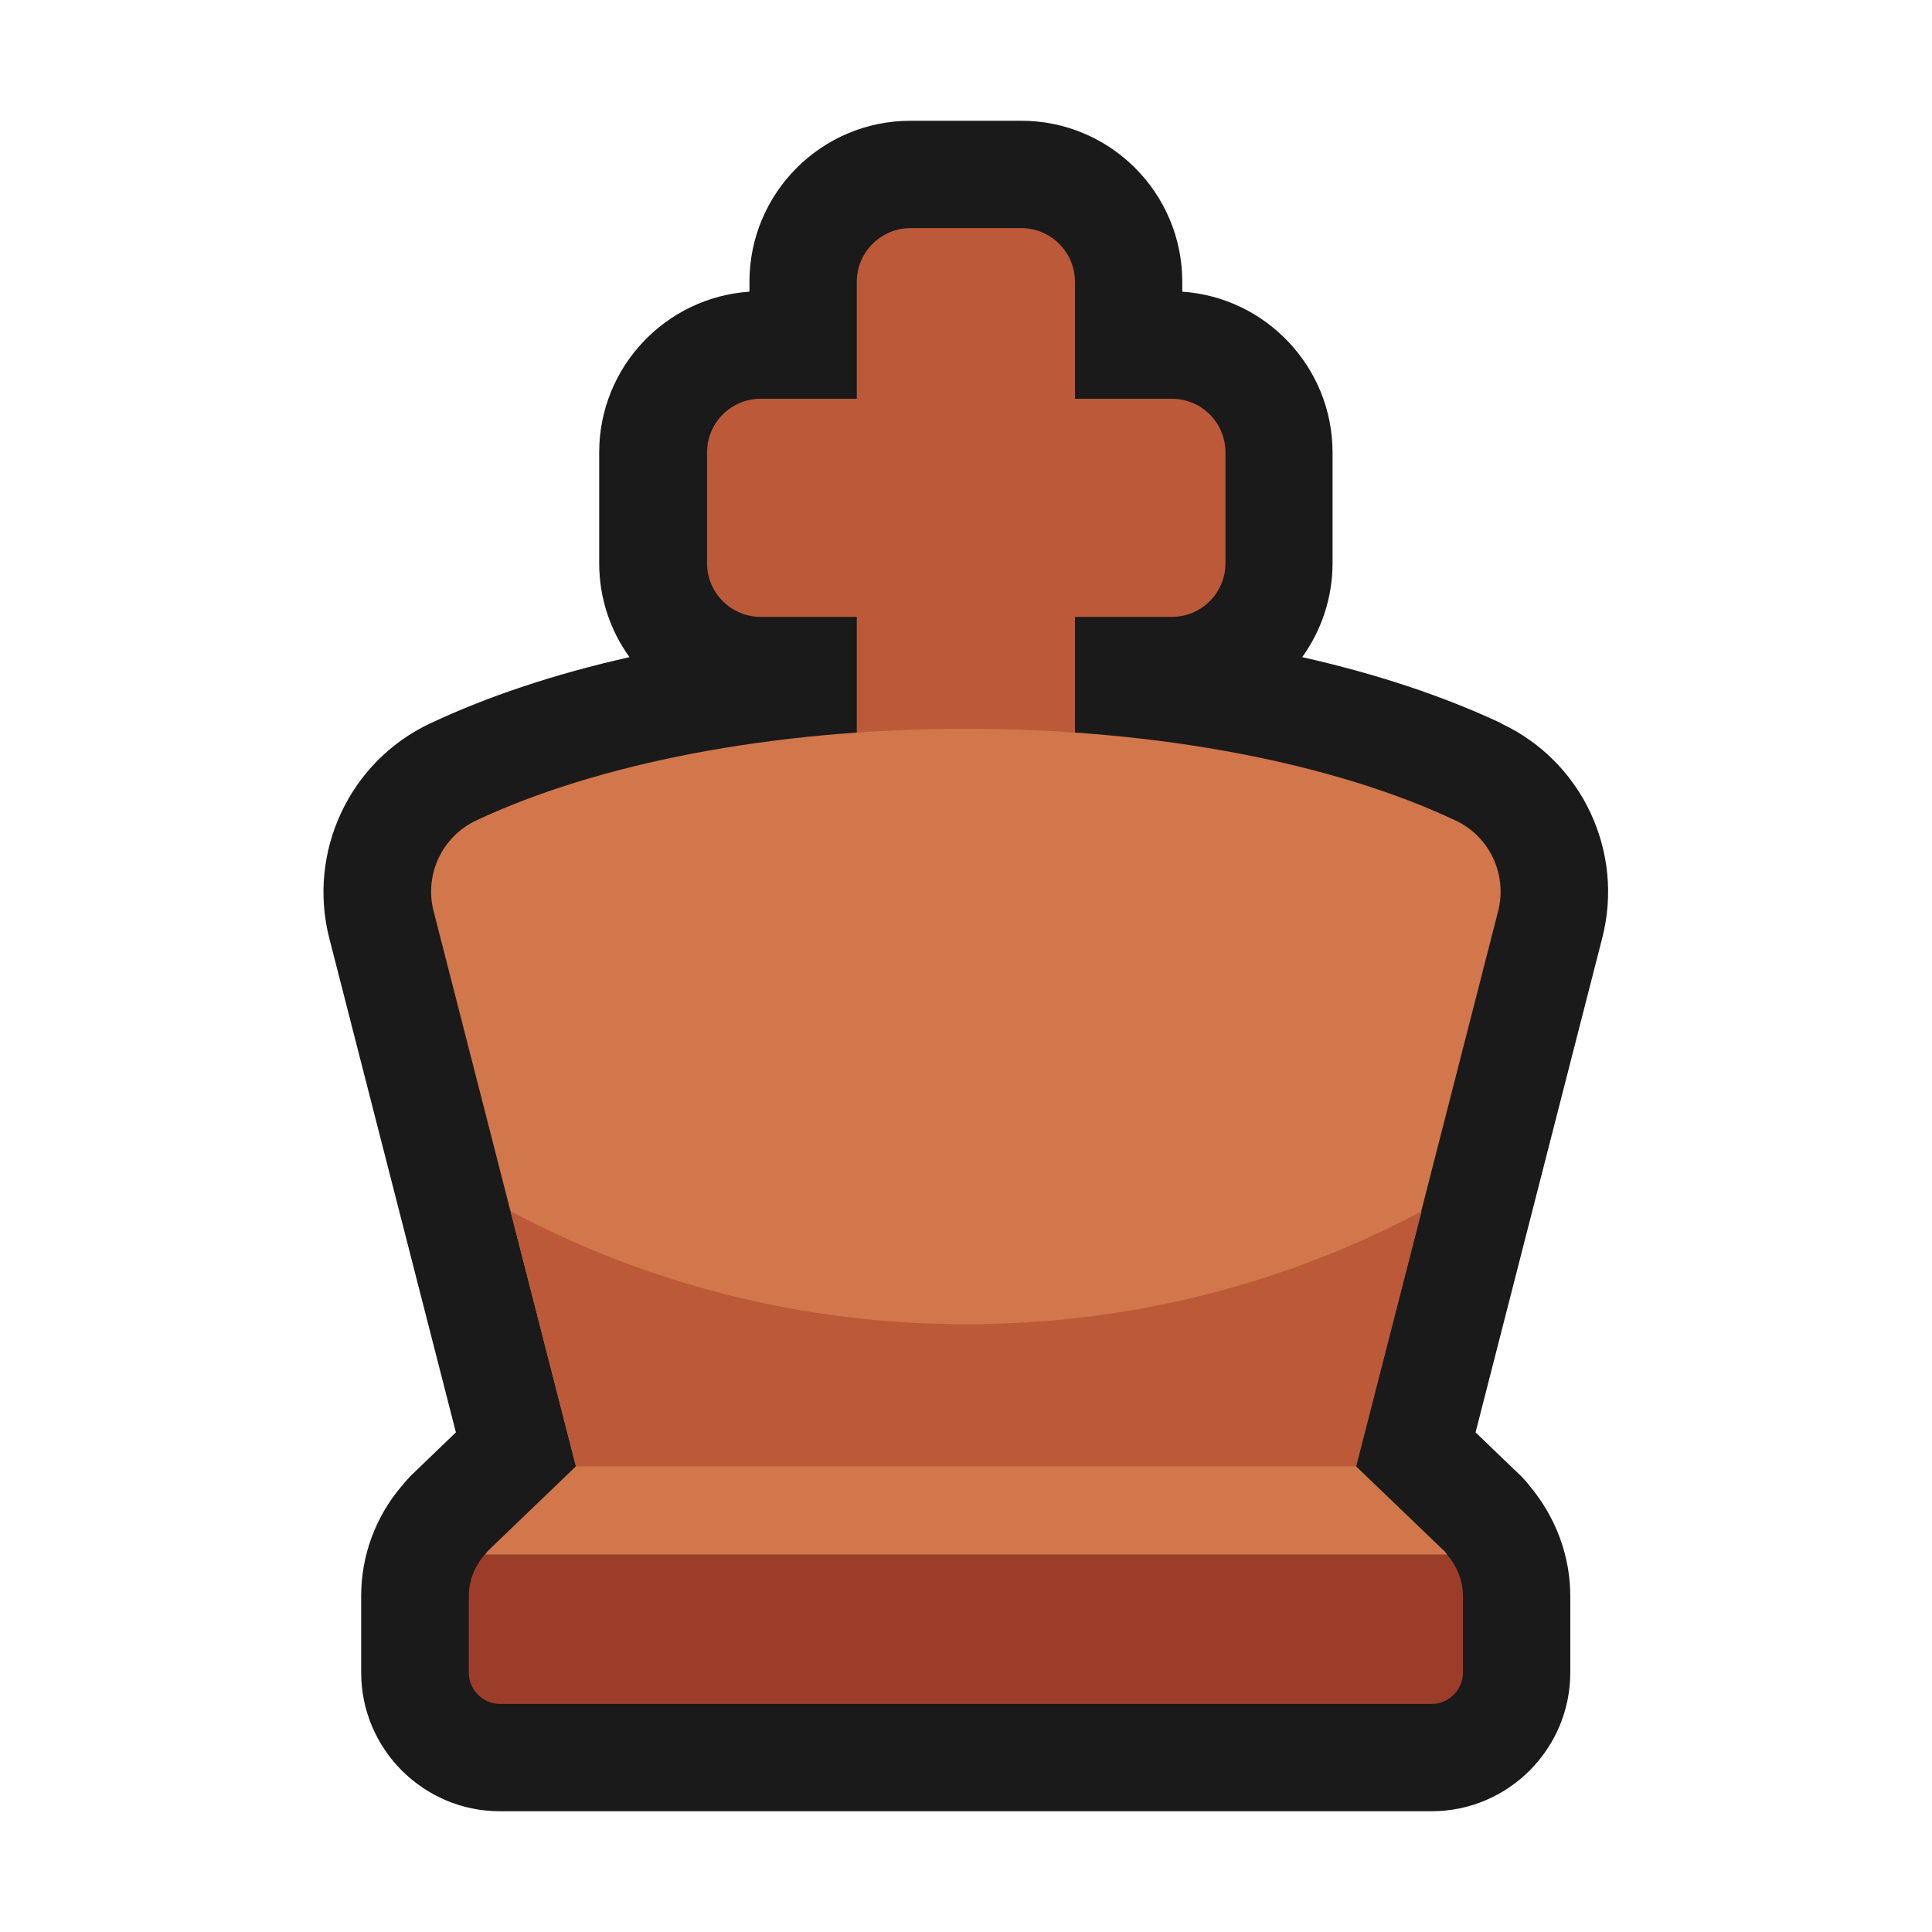
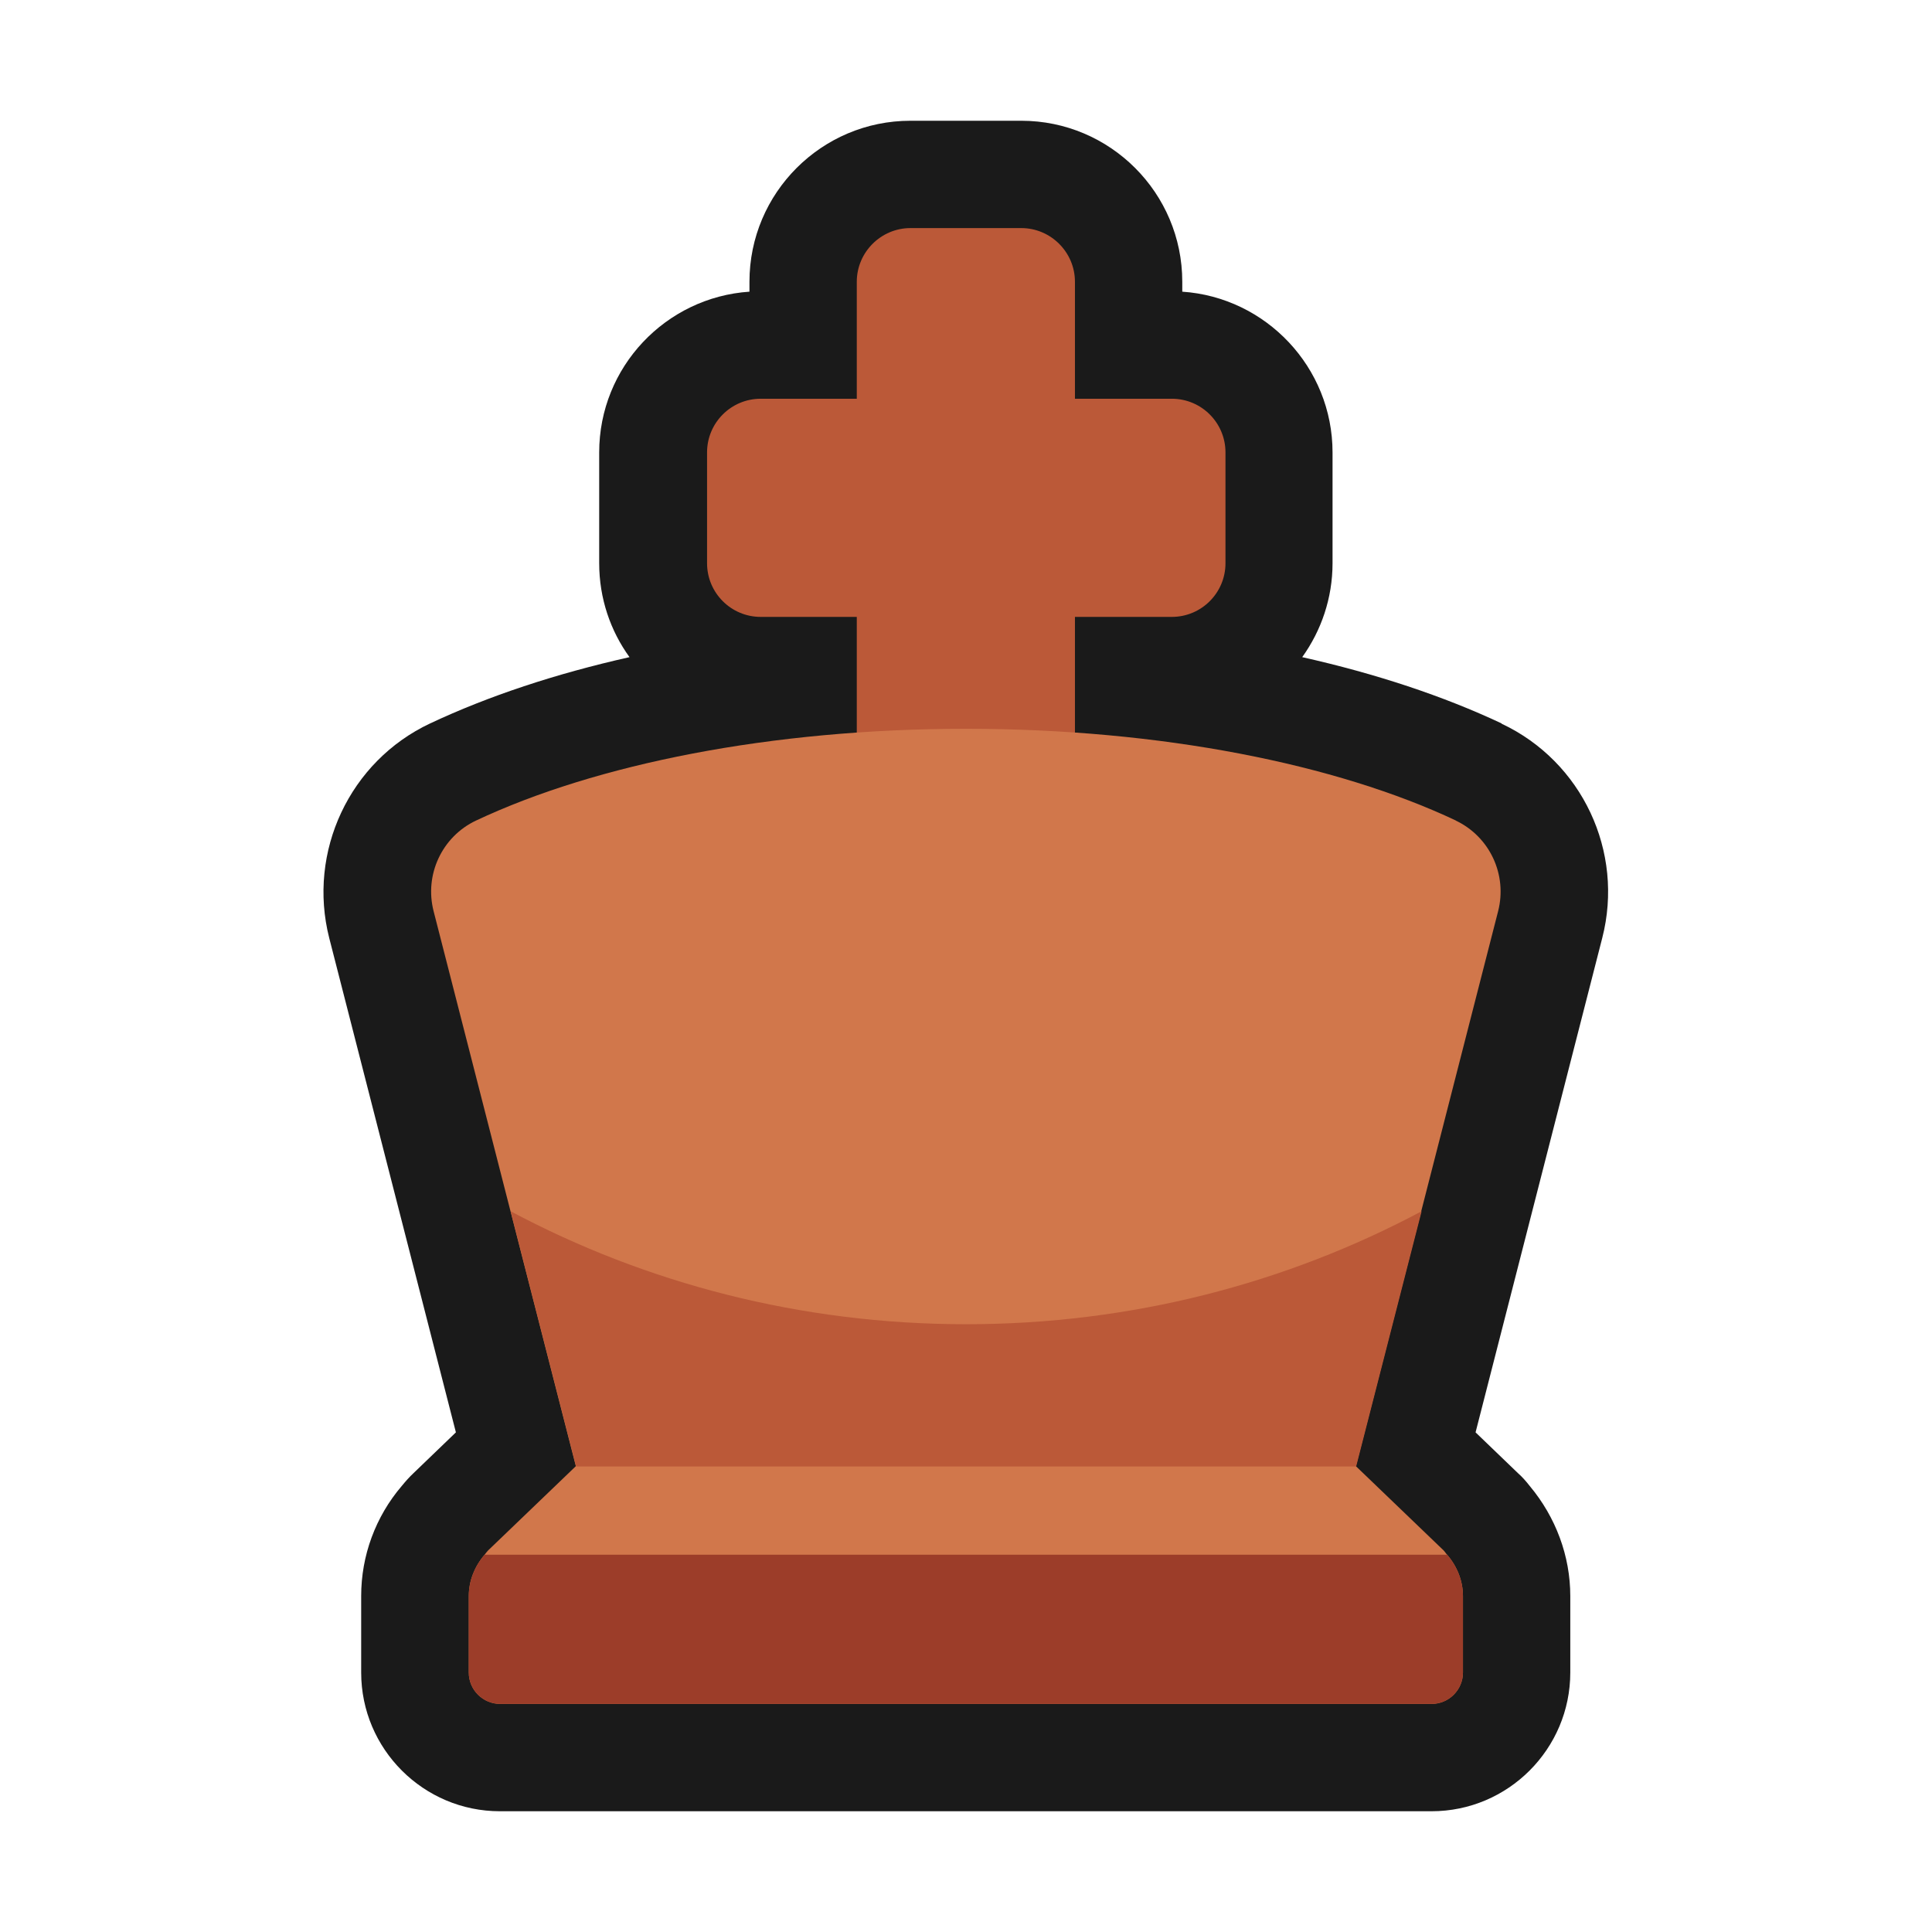
<svg xmlns="http://www.w3.org/2000/svg" id="Layer_2" data-name="Layer 2" viewBox="0 0 72 72">
  <defs>
-     <style>.cls-2{fill:#bb5938}.cls-3{fill:#d1774b}</style>
+     <style>.cls-2{fill:#bb5938}</style>
  </defs>
-   <g id="Rough">
+   <g id="Lichess">
    <path d="M55.96 26.96c-2.17-1.02-4.67-1.85-7.43-2.47.71-.99 1.13-2.2 1.13-3.5v-4.13c0-3.17-2.48-5.78-5.6-5.99v-.37c0-3.31-2.69-6-6-6h-4.13c-3.31 0-6 2.69-6 6v.37c-3.12.21-5.6 2.81-5.6 5.99v4.13c0 1.31.42 2.52 1.13 3.5-2.76.62-5.26 1.45-7.43 2.47-3 1.41-4.58 4.78-3.76 8l4.72 18.42-1.58 1.52c-.16.15-.3.31-.44.48a6.31 6.31 0 0 0-1.51 4.1v2.85c0 2.85 2.32 5.17 5.17 5.17h34.72c2.85 0 5.17-2.32 5.17-5.17v-2.85c0-1.49-.54-2.94-1.51-4.1-.14-.18-.29-.35-.44-.48l-1.58-1.52 4.72-18.42c.83-3.22-.75-6.58-3.75-7.99Z" style="fill:#1a1a1a" />
    <path d="M33.93 8.5h4.13c1.1 0 2 .9 2 2v17.32h-8.13V10.5c0-1.1.9-2 2-2Z" class="cls-2" />
-     <path d="M36 27.16c-7.28 0-13.8 1.32-18.26 3.42-1.27.6-1.93 2.02-1.58 3.38l5.3 20.68h29.07l5.3-20.68c.35-1.36-.31-2.78-1.58-3.38-4.45-2.1-10.98-3.42-18.26-3.42Z" class="cls-3" />
    <rect width="8.13" height="19.32" x="31.93" y="9.26" class="cls-2" rx="2" ry="2" transform="rotate(90 36 18.93)" />
+     <path d="M54.26 30.58c-4.45-2.1-10.98-3.42-18.26-3.42s-13.8 1.32-18.26 3.42c-1.27.6-1.93 2.02-1.58 3.38l5.3 20.68-3.27 3.14c-.05.05-.09.11-.13.16-.37.43-.59.97-.59 1.54v2.85c0 .65.53 1.17 1.17 1.17h34.71c.65 0 1.17-.53 1.17-1.17v-2.85c0-.57-.22-1.11-.59-1.54-.05-.05-.08-.11-.13-.16l-3.27-3.14 5.3-20.68c.35-1.36-.31-2.78-1.58-3.38Z" style="fill:#d1774b" />
    <path d="M36 49.35c-6.16 0-11.94-1.53-16.97-4.21l2.44 9.51h29.07l2.44-9.51c-5.03 2.68-10.81 4.21-16.97 4.21Z" class="cls-2" />
-     <path d="m53.8 57.78-3.27-3.14H21.47l-3.27 3.14c-.05.05-.09.11-.13.16h35.87c-.05-.05-.08-.11-.13-.16Z" class="cls-3" />
    <path d="M17.47 62.33c0 .65.53 1.17 1.17 1.17h34.71c.65 0 1.17-.53 1.17-1.17v-2.85c0-.57-.22-1.11-.59-1.54H18.06c-.37.43-.59.97-.59 1.54v2.85Z" style="fill:#9c3d29" />
  </g>
</svg>
